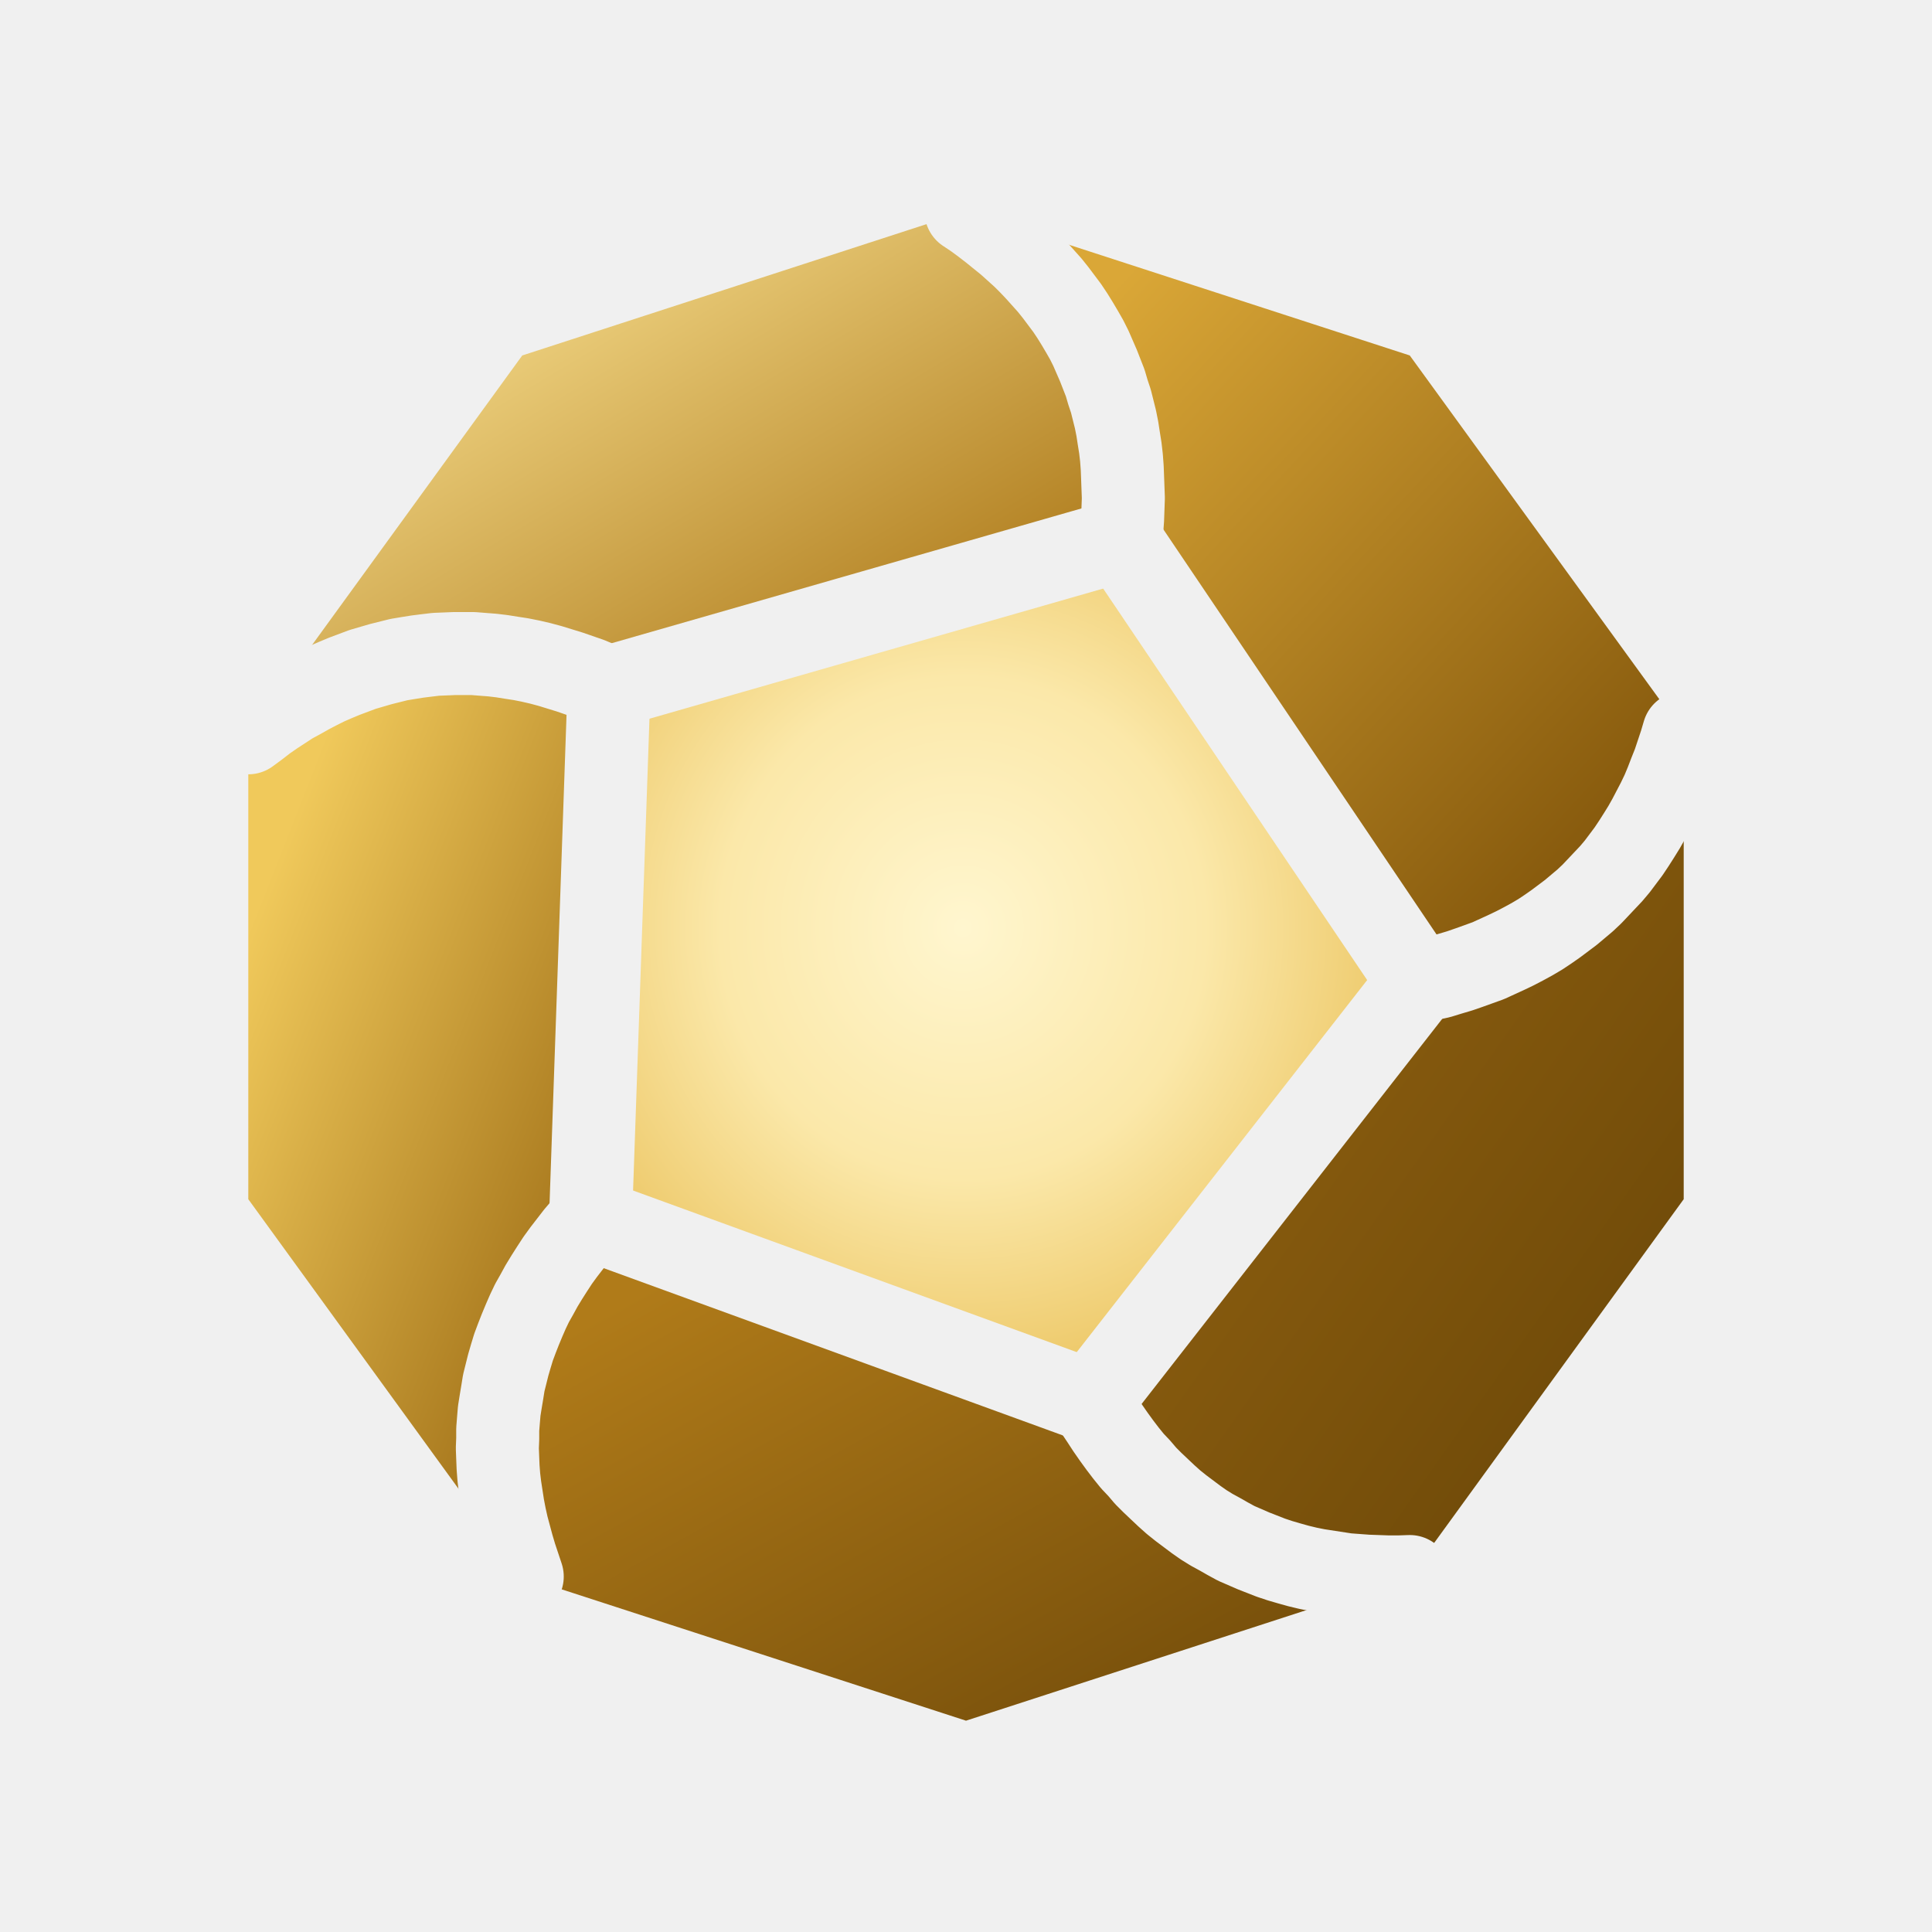
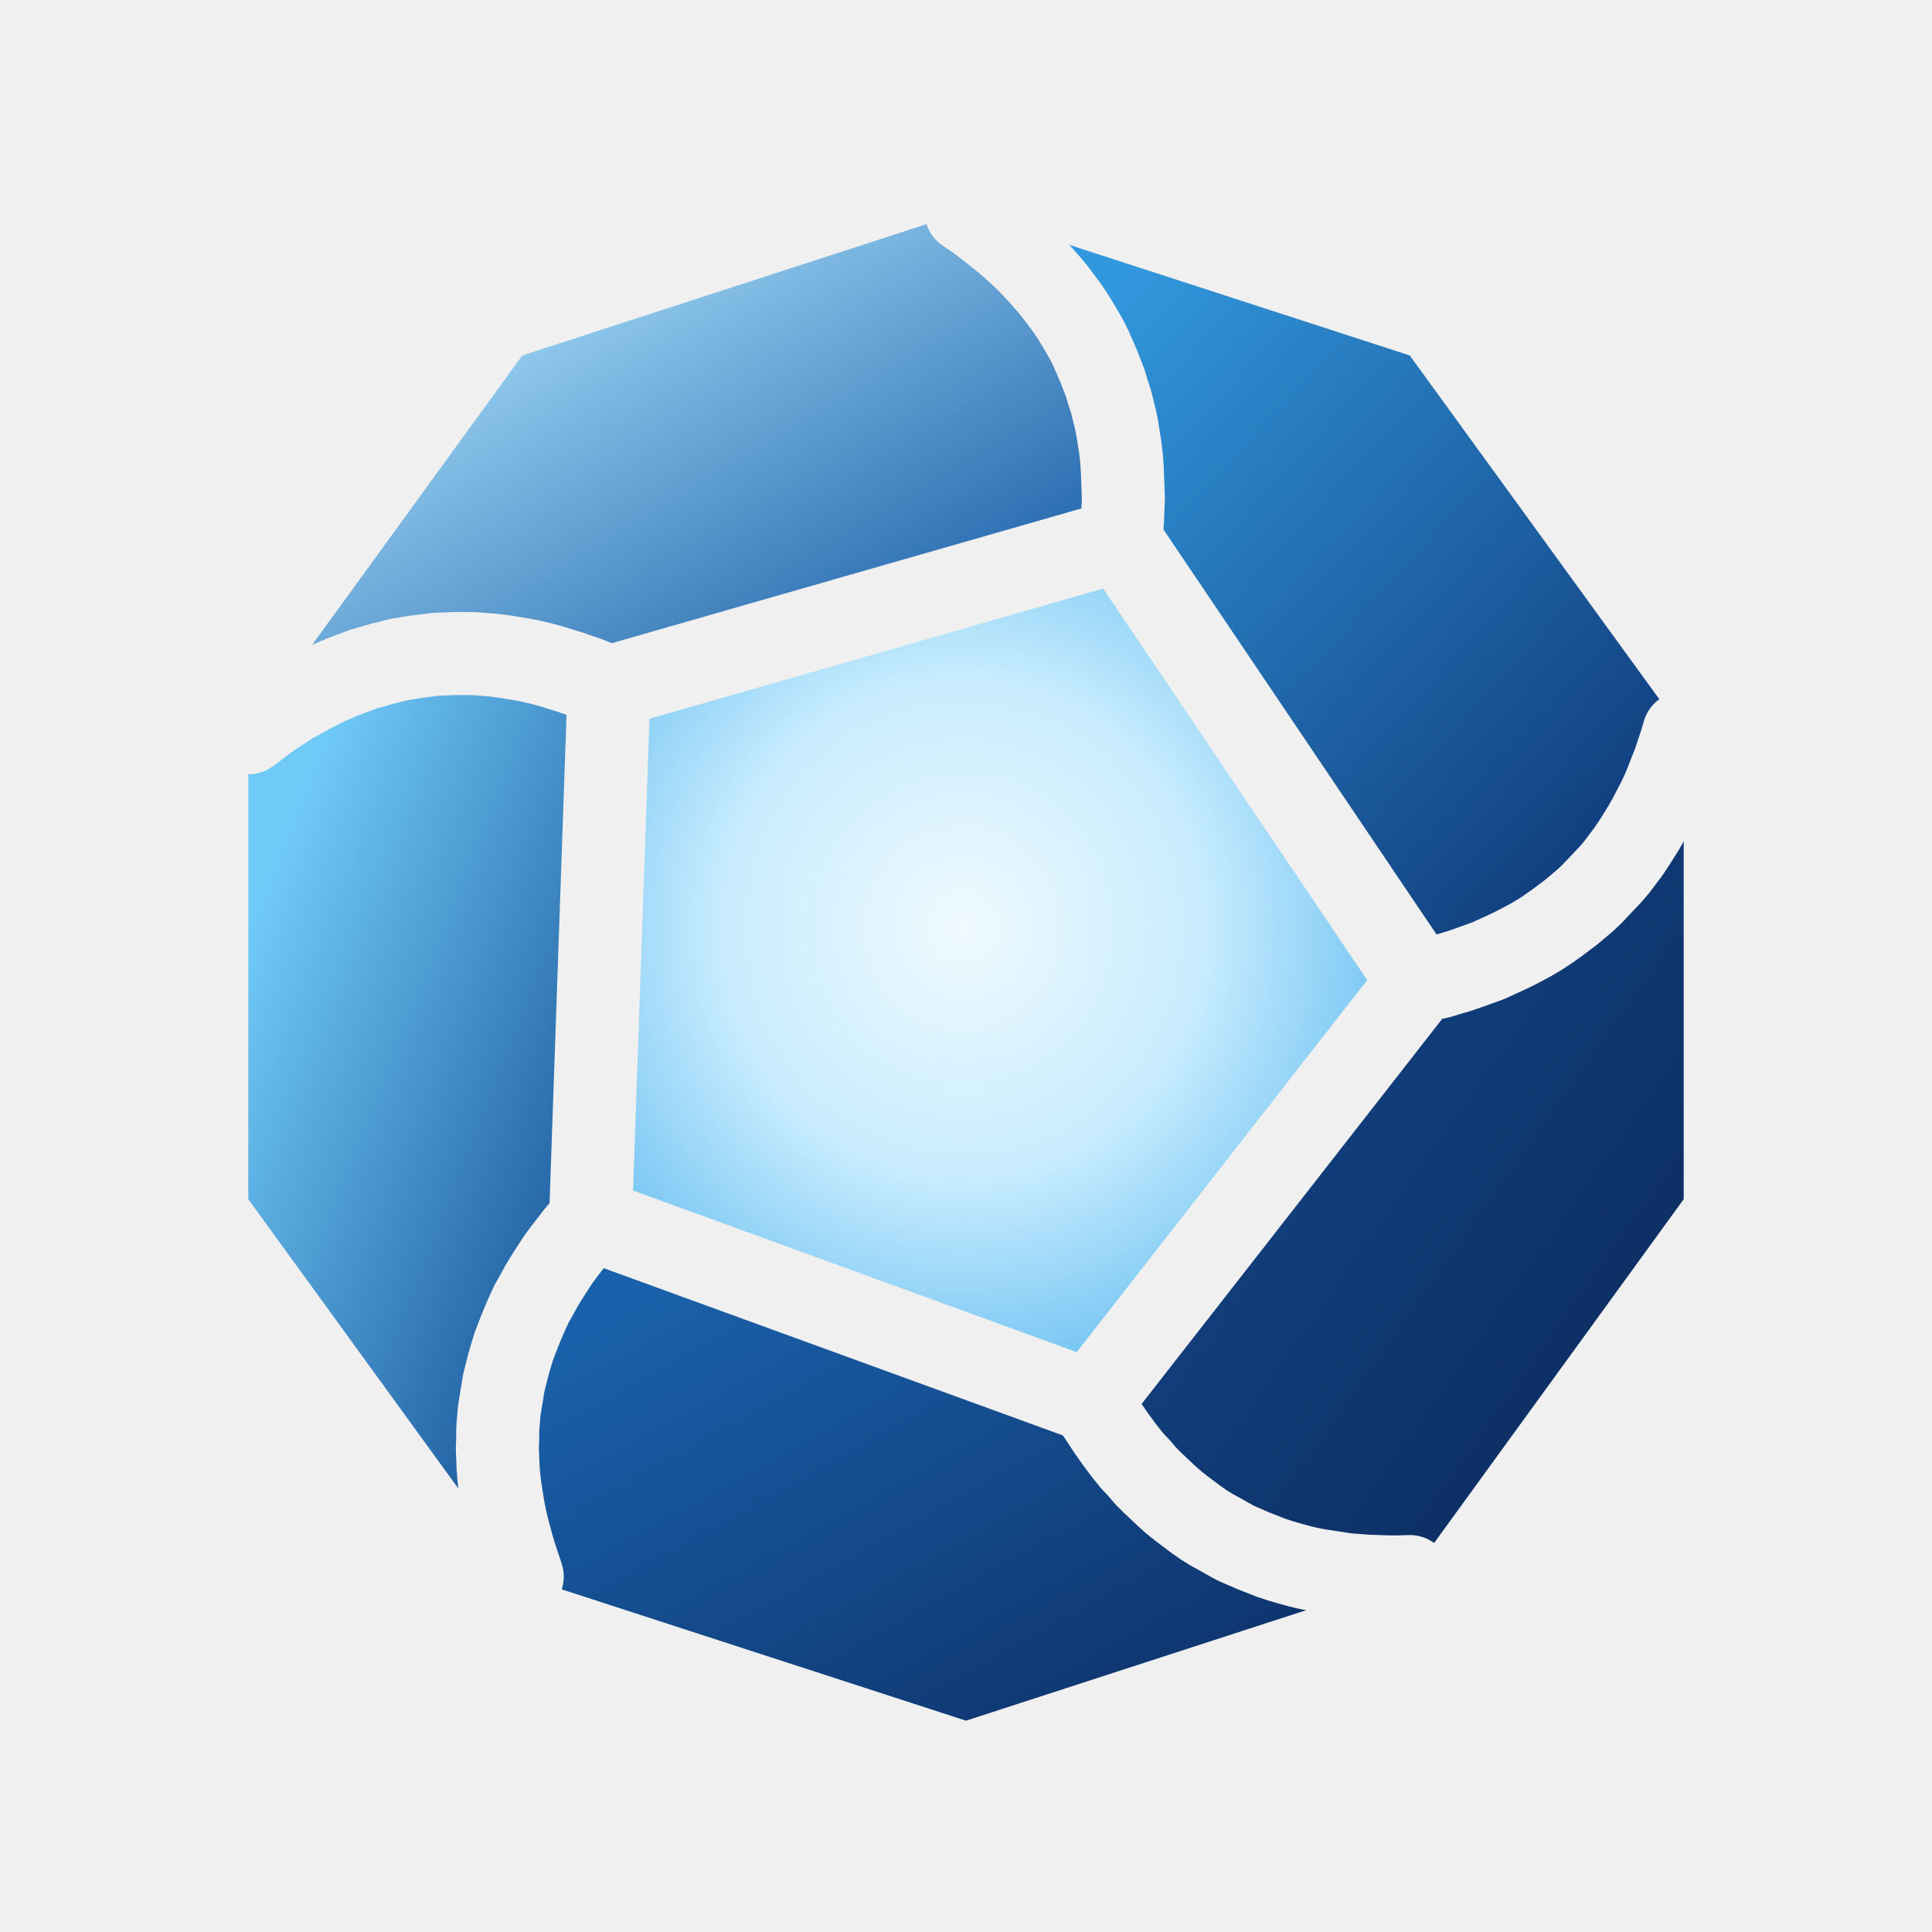
<svg xmlns="http://www.w3.org/2000/svg" viewBox="0 0 512 512" width="512" height="512">
  <defs>
    <linearGradient id="f0" x1="0.15" y1="0.15" x2="0.85" y2="0.85">
-       <stop offset="0" stop-color="#f8df8f" />
-       <stop offset="1" stop-color="#ac7818" />
+       <stop offset="0" stop-color="#ace3fd" />
+       <stop offset="1" stop-color="#195ea7" />
    </linearGradient>
    <linearGradient id="f1" x1="0.15" y1="0.15" x2="0.85" y2="0.85">
-       <stop offset="0" stop-color="#f0c95b" />
-       <stop offset="1" stop-color="#9d6c14" />
+       <stop offset="0" stop-color="#70caf8" />
+       <stop offset="1" stop-color="#165297" />
    </linearGradient>
    <linearGradient id="f2" x1="0.15" y1="0.15" x2="0.85" y2="0.85">
-       <stop offset="0" stop-color="#b07b19" />
-       <stop offset="1" stop-color="#78500b" />
+       <stop offset="0" stop-color="#1a61ab" />
+       <stop offset="1" stop-color="#0e346d" />
    </linearGradient>
    <linearGradient id="f3" x1="0.15" y1="0.15" x2="0.85" y2="0.85">
-       <stop offset="0" stop-color="#936311" />
-       <stop offset="1" stop-color="#6f4a09" />
+       <stop offset="0" stop-color="#14498c" />
+       <stop offset="1" stop-color="#0c2d61" />
    </linearGradient>
    <linearGradient id="f4" x1="0.15" y1="0.15" x2="0.85" y2="0.85">
-       <stop offset="0" stop-color="#daa737" />
-       <stop offset="1" stop-color="#875a0d" />
+       <stop offset="0" stop-color="#3298dd" />
+       <stop offset="1" stop-color="#113f7f" />
    </linearGradient>
    <radialGradient id="t" cx="45%" cy="45%" r="65%">
-       <stop offset="0" stop-color="#fff6cf" />
-       <stop offset="0.45" stop-color="#fbe8a9" />
-       <stop offset="1" stop-color="#e6b847" />
+       <stop offset="0" stop-color="#effaff" />
+       <stop offset="0.45" stop-color="#c7ecfe" />
+       <stop offset="1" stop-color="#49b0ed" />
    </radialGradient>
    <mask id="cut" maskUnits="userSpaceOnUse" x="0" y="0" width="512" height="512">
      <rect width="512" height="512" fill="#fff" />
      <g fill="none" stroke="#000" stroke-width="22" stroke-linecap="round" stroke-linejoin="round">
        <path d="M297.0,143.2 L297.3,140.4 L297.5,137.6 L297.6,134.8 L297.7,132.0 L297.6,129.3 L297.5,126.6 L297.4,124.0 L297.2,121.3 L296.9,118.7 L296.5,116.2 L296.1,113.6 L295.6,111.1 L295.0,108.7 L294.4,106.3 L293.6,103.9 L292.9,101.5 L292.0,99.2 L291.1,96.9 L290.1,94.6 L289.1,92.3 L288.0,90.1 L286.8,88.0 L285.5,85.8 L284.2,83.7 L282.8,81.6 L281.3,79.6 L279.8,77.6 L278.2,75.6 L276.5,73.7 L274.8,71.8 L273.0,69.9 L271.1,68.0 L269.1,66.2 L267.1,64.4 L265.0,62.7 L262.9,61.0 L260.7,59.3 L258.4,57.6 L256.0,56.0" />
        <path d="M161.4,182.1 L158.8,181.0 L156.2,179.9 L153.6,179.0 L151.0,178.1 L148.4,177.3 L145.8,176.5 L143.2,175.8 L140.6,175.2 L138.1,174.7 L135.5,174.3 L133.0,173.9 L130.5,173.6 L127.9,173.4 L125.4,173.2 L122.9,173.2 L120.4,173.2 L118.0,173.3 L115.5,173.4 L113.0,173.7 L110.6,174.0 L108.1,174.4 L105.7,174.8 L103.3,175.4 L100.9,176.0 L98.5,176.7 L96.1,177.4 L93.7,178.3 L91.3,179.2 L88.9,180.2 L86.6,181.2 L84.2,182.4 L81.9,183.6 L79.6,184.9 L77.2,186.2 L74.9,187.7 L72.6,189.2 L70.3,190.8 L68.1,192.5 L65.8,194.2" />
        <path d="M156.5,323.1 L154.6,325.3 L152.8,327.4 L151.1,329.6 L149.4,331.8 L147.8,334.0 L146.3,336.3 L144.9,338.5 L143.5,340.8 L142.3,343.0 L141.0,345.3 L139.9,347.6 L138.9,349.9 L137.9,352.3 L137.0,354.6 L136.1,357.0 L135.4,359.3 L134.7,361.7 L134.1,364.1 L133.5,366.5 L133.1,369.0 L132.7,371.4 L132.3,373.9 L132.1,376.3 L131.9,378.8 L131.9,381.3 L131.8,383.8 L131.9,386.4 L132.0,388.9 L132.2,391.5 L132.5,394.0 L132.9,396.6 L133.3,399.2 L133.8,401.8 L134.4,404.5 L135.1,407.1 L135.8,409.7 L136.6,412.4 L137.5,415.1 L138.4,417.8" />
        <path d="M289.1,371.4 L290.5,373.8 L292.1,376.2 L293.6,378.5 L295.2,380.8 L296.8,383.0 L298.4,385.1 L300.1,387.2 L301.9,389.1 L303.6,391.1 L305.4,392.9 L307.3,394.7 L309.1,396.4 L311.0,398.1 L313.0,399.7 L315.0,401.2 L317.0,402.7 L319.0,404.1 L321.1,405.4 L323.3,406.6 L325.4,407.8 L327.6,409.0 L329.9,410.0 L332.2,411.0 L334.5,411.9 L336.8,412.8 L339.2,413.6 L341.6,414.3 L344.1,415.0 L346.6,415.6 L349.1,416.1 L351.7,416.5 L354.3,416.9 L356.9,417.3 L359.6,417.5 L362.3,417.7 L365.1,417.8 L367.9,417.9 L370.7,417.9 L373.6,417.8" />
        <path d="M375.9,260.2 L378.7,259.5 L381.5,258.9 L384.1,258.1 L386.8,257.3 L389.4,256.4 L391.9,255.5 L394.4,254.6 L396.8,253.5 L399.2,252.4 L401.5,251.3 L403.8,250.1 L406.0,248.9 L408.2,247.6 L410.3,246.2 L412.3,244.8 L414.3,243.3 L416.3,241.8 L418.2,240.2 L420.1,238.6 L421.9,236.9 L423.6,235.1 L425.3,233.3 L427.0,231.5 L428.6,229.6 L430.1,227.6 L431.6,225.6 L433.0,223.5 L434.4,221.3 L435.7,219.2 L437.0,216.9 L438.2,214.6 L439.4,212.3 L440.6,209.8 L441.6,207.4 L442.6,204.8 L443.6,202.3 L444.5,199.6 L445.4,196.9 L446.2,194.2" />
        <path d="M297.0,143.2 L161.4,182.1" />
        <path d="M161.4,182.1 L156.5,323.1" />
        <path d="M156.5,323.1 L289.1,371.4" />
        <path d="M289.1,371.4 L375.9,260.2" />
        <path d="M375.9,260.2 L297.0,143.2" />
      </g>
    </mask>
  </defs>
  <g mask="url(#cut)">
    <path d="M297.0,143.2 L297.3,140.4 L297.5,137.6 L297.6,134.8 L297.7,132.0 L297.6,129.3 L297.5,126.6 L297.4,124.0 L297.2,121.3 L296.9,118.7 L296.5,116.2 L296.1,113.6 L295.6,111.1 L295.0,108.7 L294.4,106.3 L293.6,103.9 L292.9,101.5 L292.0,99.2 L291.1,96.9 L290.1,94.6 L289.1,92.3 L288.0,90.1 L286.8,88.0 L285.5,85.8 L284.2,83.7 L282.8,81.6 L281.3,79.6 L279.8,77.6 L278.2,75.6 L276.5,73.7 L274.8,71.8 L273.0,69.9 L271.1,68.0 L269.1,66.2 L267.1,64.4 L265.0,62.7 L262.9,61.0 L260.7,59.3 L258.4,57.6 L256.0,56.0 L138.4,94.2 L65.8,194.2 L65.8,194.2 L68.1,192.5 L70.3,190.8 L72.6,189.2 L74.9,187.7 L77.2,186.2 L79.6,184.9 L81.9,183.6 L84.2,182.4 L86.6,181.2 L88.9,180.2 L91.3,179.2 L93.7,178.3 L96.1,177.4 L98.5,176.7 L100.9,176.0 L103.3,175.4 L105.7,174.8 L108.1,174.4 L110.6,174.0 L113.0,173.7 L115.5,173.4 L118.0,173.3 L120.4,173.2 L122.9,173.2 L125.4,173.2 L127.9,173.4 L130.5,173.6 L133.0,173.9 L135.5,174.3 L138.1,174.7 L140.6,175.2 L143.2,175.8 L145.8,176.5 L148.4,177.3 L151.0,178.1 L153.6,179.0 L156.2,179.9 L158.8,181.0 L161.4,182.1 Z" fill="url(#f0)" />
    <path d="M161.4,182.1 L158.8,181.0 L156.2,179.9 L153.6,179.0 L151.0,178.1 L148.4,177.3 L145.8,176.5 L143.2,175.8 L140.6,175.2 L138.1,174.7 L135.5,174.3 L133.0,173.9 L130.5,173.6 L127.9,173.4 L125.4,173.2 L122.9,173.2 L120.4,173.2 L118.0,173.3 L115.5,173.4 L113.0,173.7 L110.6,174.0 L108.1,174.4 L105.7,174.8 L103.3,175.4 L100.9,176.0 L98.5,176.7 L96.1,177.4 L93.7,178.3 L91.3,179.2 L88.9,180.2 L86.6,181.2 L84.2,182.4 L81.9,183.6 L79.6,184.9 L77.2,186.2 L74.9,187.7 L72.6,189.2 L70.3,190.8 L68.1,192.5 L65.8,194.2 L65.8,317.8 L138.4,417.8 L138.4,417.8 L137.5,415.1 L136.6,412.4 L135.8,409.7 L135.1,407.1 L134.4,404.5 L133.8,401.8 L133.3,399.2 L132.9,396.6 L132.5,394.0 L132.2,391.5 L132.0,388.9 L131.9,386.4 L131.8,383.8 L131.9,381.3 L131.9,378.8 L132.1,376.3 L132.3,373.9 L132.7,371.4 L133.1,369.0 L133.5,366.5 L134.1,364.1 L134.7,361.7 L135.4,359.3 L136.1,357.0 L137.0,354.6 L137.9,352.3 L138.9,349.9 L139.9,347.6 L141.0,345.3 L142.3,343.0 L143.5,340.8 L144.9,338.5 L146.3,336.3 L147.8,334.0 L149.4,331.8 L151.1,329.6 L152.8,327.4 L154.6,325.3 L156.5,323.1 Z" fill="url(#f1)" />
    <path d="M156.5,323.1 L154.6,325.3 L152.8,327.4 L151.1,329.6 L149.4,331.8 L147.8,334.0 L146.3,336.3 L144.9,338.5 L143.5,340.8 L142.3,343.0 L141.0,345.3 L139.9,347.6 L138.9,349.9 L137.9,352.3 L137.0,354.6 L136.1,357.0 L135.4,359.3 L134.7,361.7 L134.1,364.1 L133.5,366.5 L133.1,369.0 L132.7,371.4 L132.3,373.9 L132.1,376.3 L131.9,378.8 L131.9,381.3 L131.8,383.8 L131.9,386.4 L132.0,388.9 L132.2,391.5 L132.5,394.0 L132.9,396.6 L133.3,399.2 L133.8,401.8 L134.4,404.5 L135.1,407.1 L135.8,409.7 L136.6,412.4 L137.5,415.1 L138.4,417.8 L256.0,456.0 L373.6,417.8 L373.6,417.8 L370.7,417.9 L367.9,417.9 L365.1,417.8 L362.3,417.7 L359.6,417.5 L356.9,417.3 L354.3,416.9 L351.7,416.5 L349.1,416.1 L346.6,415.6 L344.1,415.0 L341.6,414.3 L339.2,413.6 L336.8,412.8 L334.5,411.9 L332.2,411.0 L329.9,410.0 L327.6,409.0 L325.4,407.8 L323.3,406.6 L321.1,405.4 L319.0,404.1 L317.0,402.7 L315.0,401.2 L313.0,399.7 L311.0,398.1 L309.1,396.4 L307.3,394.7 L305.4,392.9 L303.6,391.1 L301.9,389.1 L300.1,387.2 L298.4,385.1 L296.8,383.0 L295.2,380.8 L293.6,378.5 L292.1,376.2 L290.5,373.8 L289.1,371.4 Z" fill="url(#f2)" />
    <path d="M289.1,371.4 L290.5,373.8 L292.1,376.2 L293.6,378.5 L295.2,380.8 L296.8,383.0 L298.4,385.1 L300.1,387.2 L301.9,389.1 L303.6,391.1 L305.4,392.9 L307.3,394.7 L309.1,396.4 L311.0,398.1 L313.0,399.7 L315.0,401.2 L317.0,402.7 L319.0,404.1 L321.1,405.4 L323.3,406.6 L325.4,407.8 L327.6,409.0 L329.9,410.0 L332.2,411.0 L334.5,411.9 L336.8,412.8 L339.2,413.6 L341.6,414.3 L344.1,415.0 L346.6,415.6 L349.1,416.1 L351.7,416.5 L354.3,416.9 L356.9,417.3 L359.6,417.5 L362.3,417.7 L365.1,417.8 L367.9,417.9 L370.7,417.9 L373.6,417.8 L446.2,317.8 L446.2,194.2 L446.2,194.2 L445.4,196.9 L444.5,199.6 L443.6,202.3 L442.6,204.8 L441.6,207.4 L440.6,209.8 L439.4,212.3 L438.2,214.6 L437.0,216.9 L435.7,219.2 L434.4,221.3 L433.0,223.5 L431.6,225.6 L430.1,227.6 L428.6,229.6 L427.0,231.5 L425.3,233.3 L423.6,235.1 L421.9,236.9 L420.1,238.6 L418.2,240.2 L416.3,241.8 L414.3,243.3 L412.3,244.8 L410.3,246.2 L408.2,247.6 L406.0,248.9 L403.8,250.1 L401.5,251.3 L399.2,252.4 L396.8,253.5 L394.4,254.6 L391.9,255.5 L389.4,256.4 L386.8,257.3 L384.1,258.1 L381.5,258.9 L378.7,259.5 L375.9,260.2 Z" fill="url(#f3)" />
    <path d="M375.9,260.2 L378.7,259.5 L381.5,258.9 L384.1,258.1 L386.8,257.3 L389.4,256.4 L391.9,255.5 L394.4,254.6 L396.8,253.5 L399.2,252.4 L401.5,251.3 L403.8,250.1 L406.0,248.9 L408.2,247.6 L410.3,246.2 L412.3,244.8 L414.3,243.3 L416.3,241.8 L418.2,240.2 L420.1,238.6 L421.9,236.9 L423.6,235.1 L425.3,233.3 L427.0,231.5 L428.6,229.6 L430.1,227.6 L431.6,225.6 L433.0,223.5 L434.4,221.3 L435.7,219.2 L437.0,216.9 L438.2,214.6 L439.4,212.3 L440.6,209.8 L441.6,207.4 L442.6,204.8 L443.6,202.3 L444.5,199.6 L445.4,196.9 L446.2,194.2 L373.6,94.2 L256.0,56.0 L256.0,56.0 L258.4,57.6 L260.7,59.3 L262.9,61.0 L265.0,62.7 L267.1,64.4 L269.1,66.2 L271.1,68.0 L273.0,69.9 L274.8,71.8 L276.5,73.7 L278.2,75.6 L279.8,77.6 L281.3,79.6 L282.8,81.6 L284.2,83.7 L285.5,85.8 L286.8,88.0 L288.0,90.1 L289.1,92.3 L290.1,94.6 L291.1,96.9 L292.0,99.2 L292.9,101.5 L293.6,103.9 L294.4,106.3 L295.0,108.7 L295.6,111.1 L296.1,113.6 L296.5,116.2 L296.9,118.7 L297.2,121.3 L297.4,124.0 L297.5,126.6 L297.6,129.3 L297.7,132.0 L297.6,134.8 L297.5,137.6 L297.3,140.4 L297.0,143.2 Z" fill="url(#f4)" />
    <path d="M297.0,143.2 L161.4,182.1 L156.5,323.1 L289.1,371.4 L375.9,260.2 Z" fill="url(#t)" />
  </g>
</svg>
